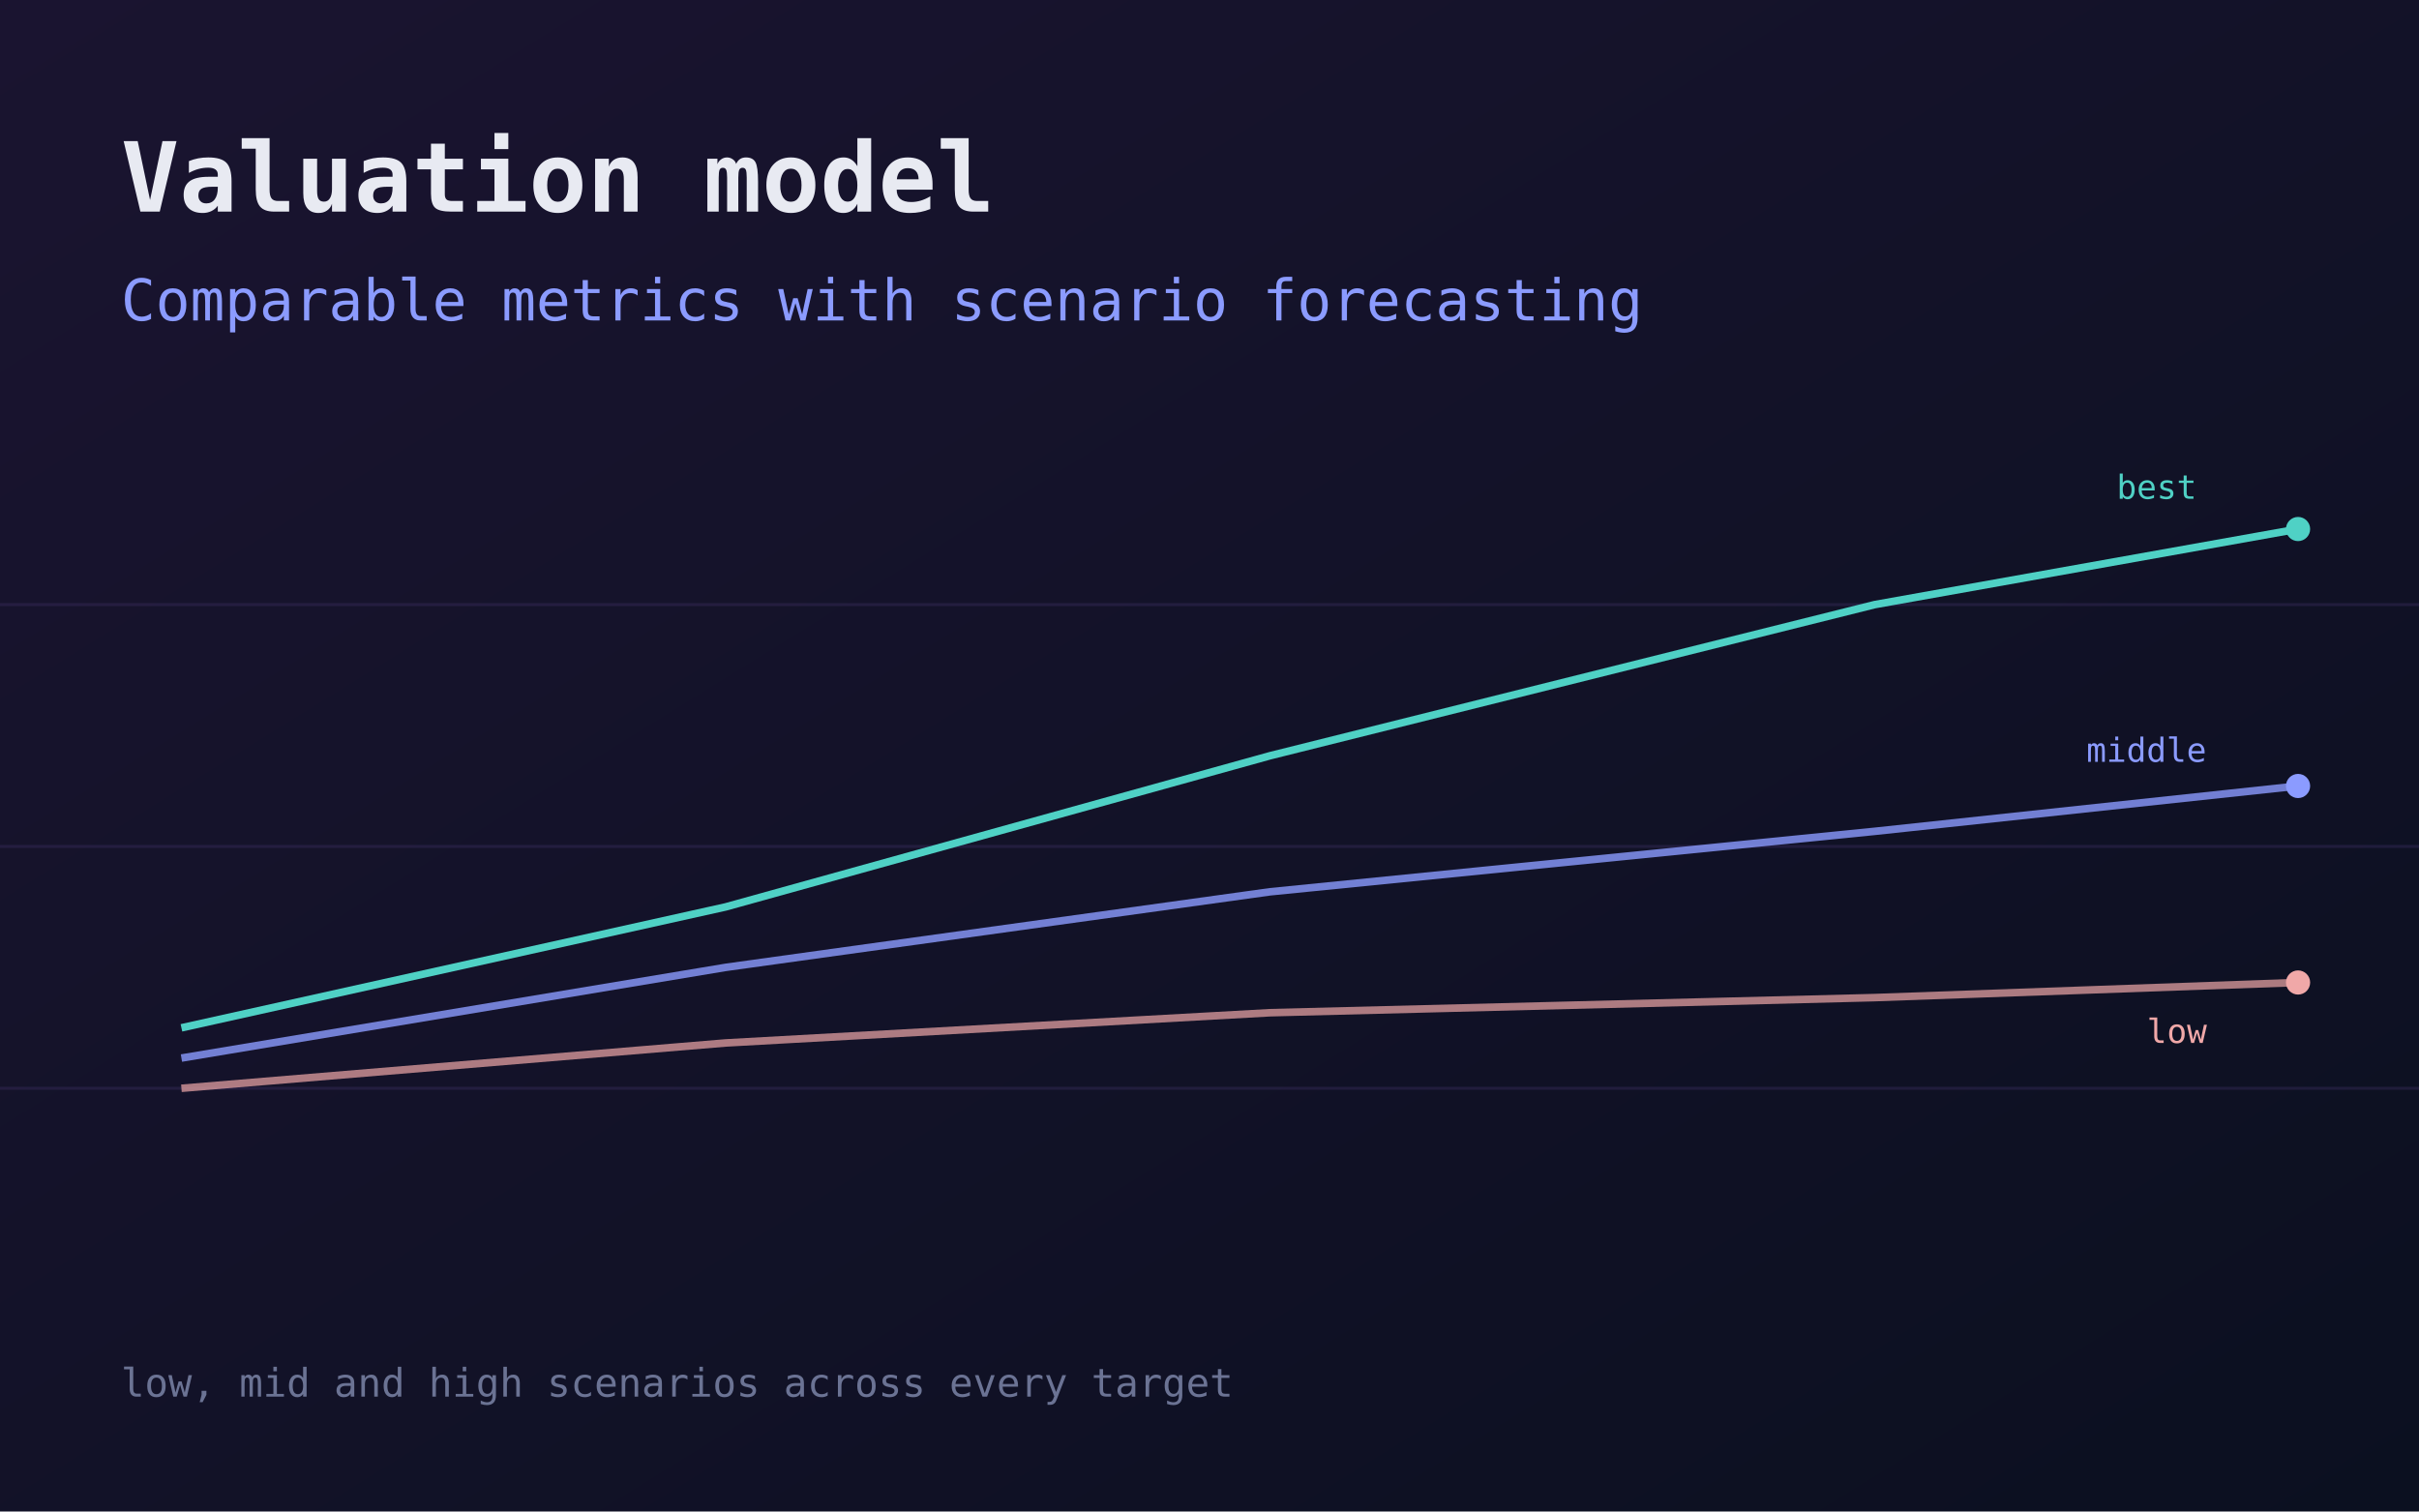
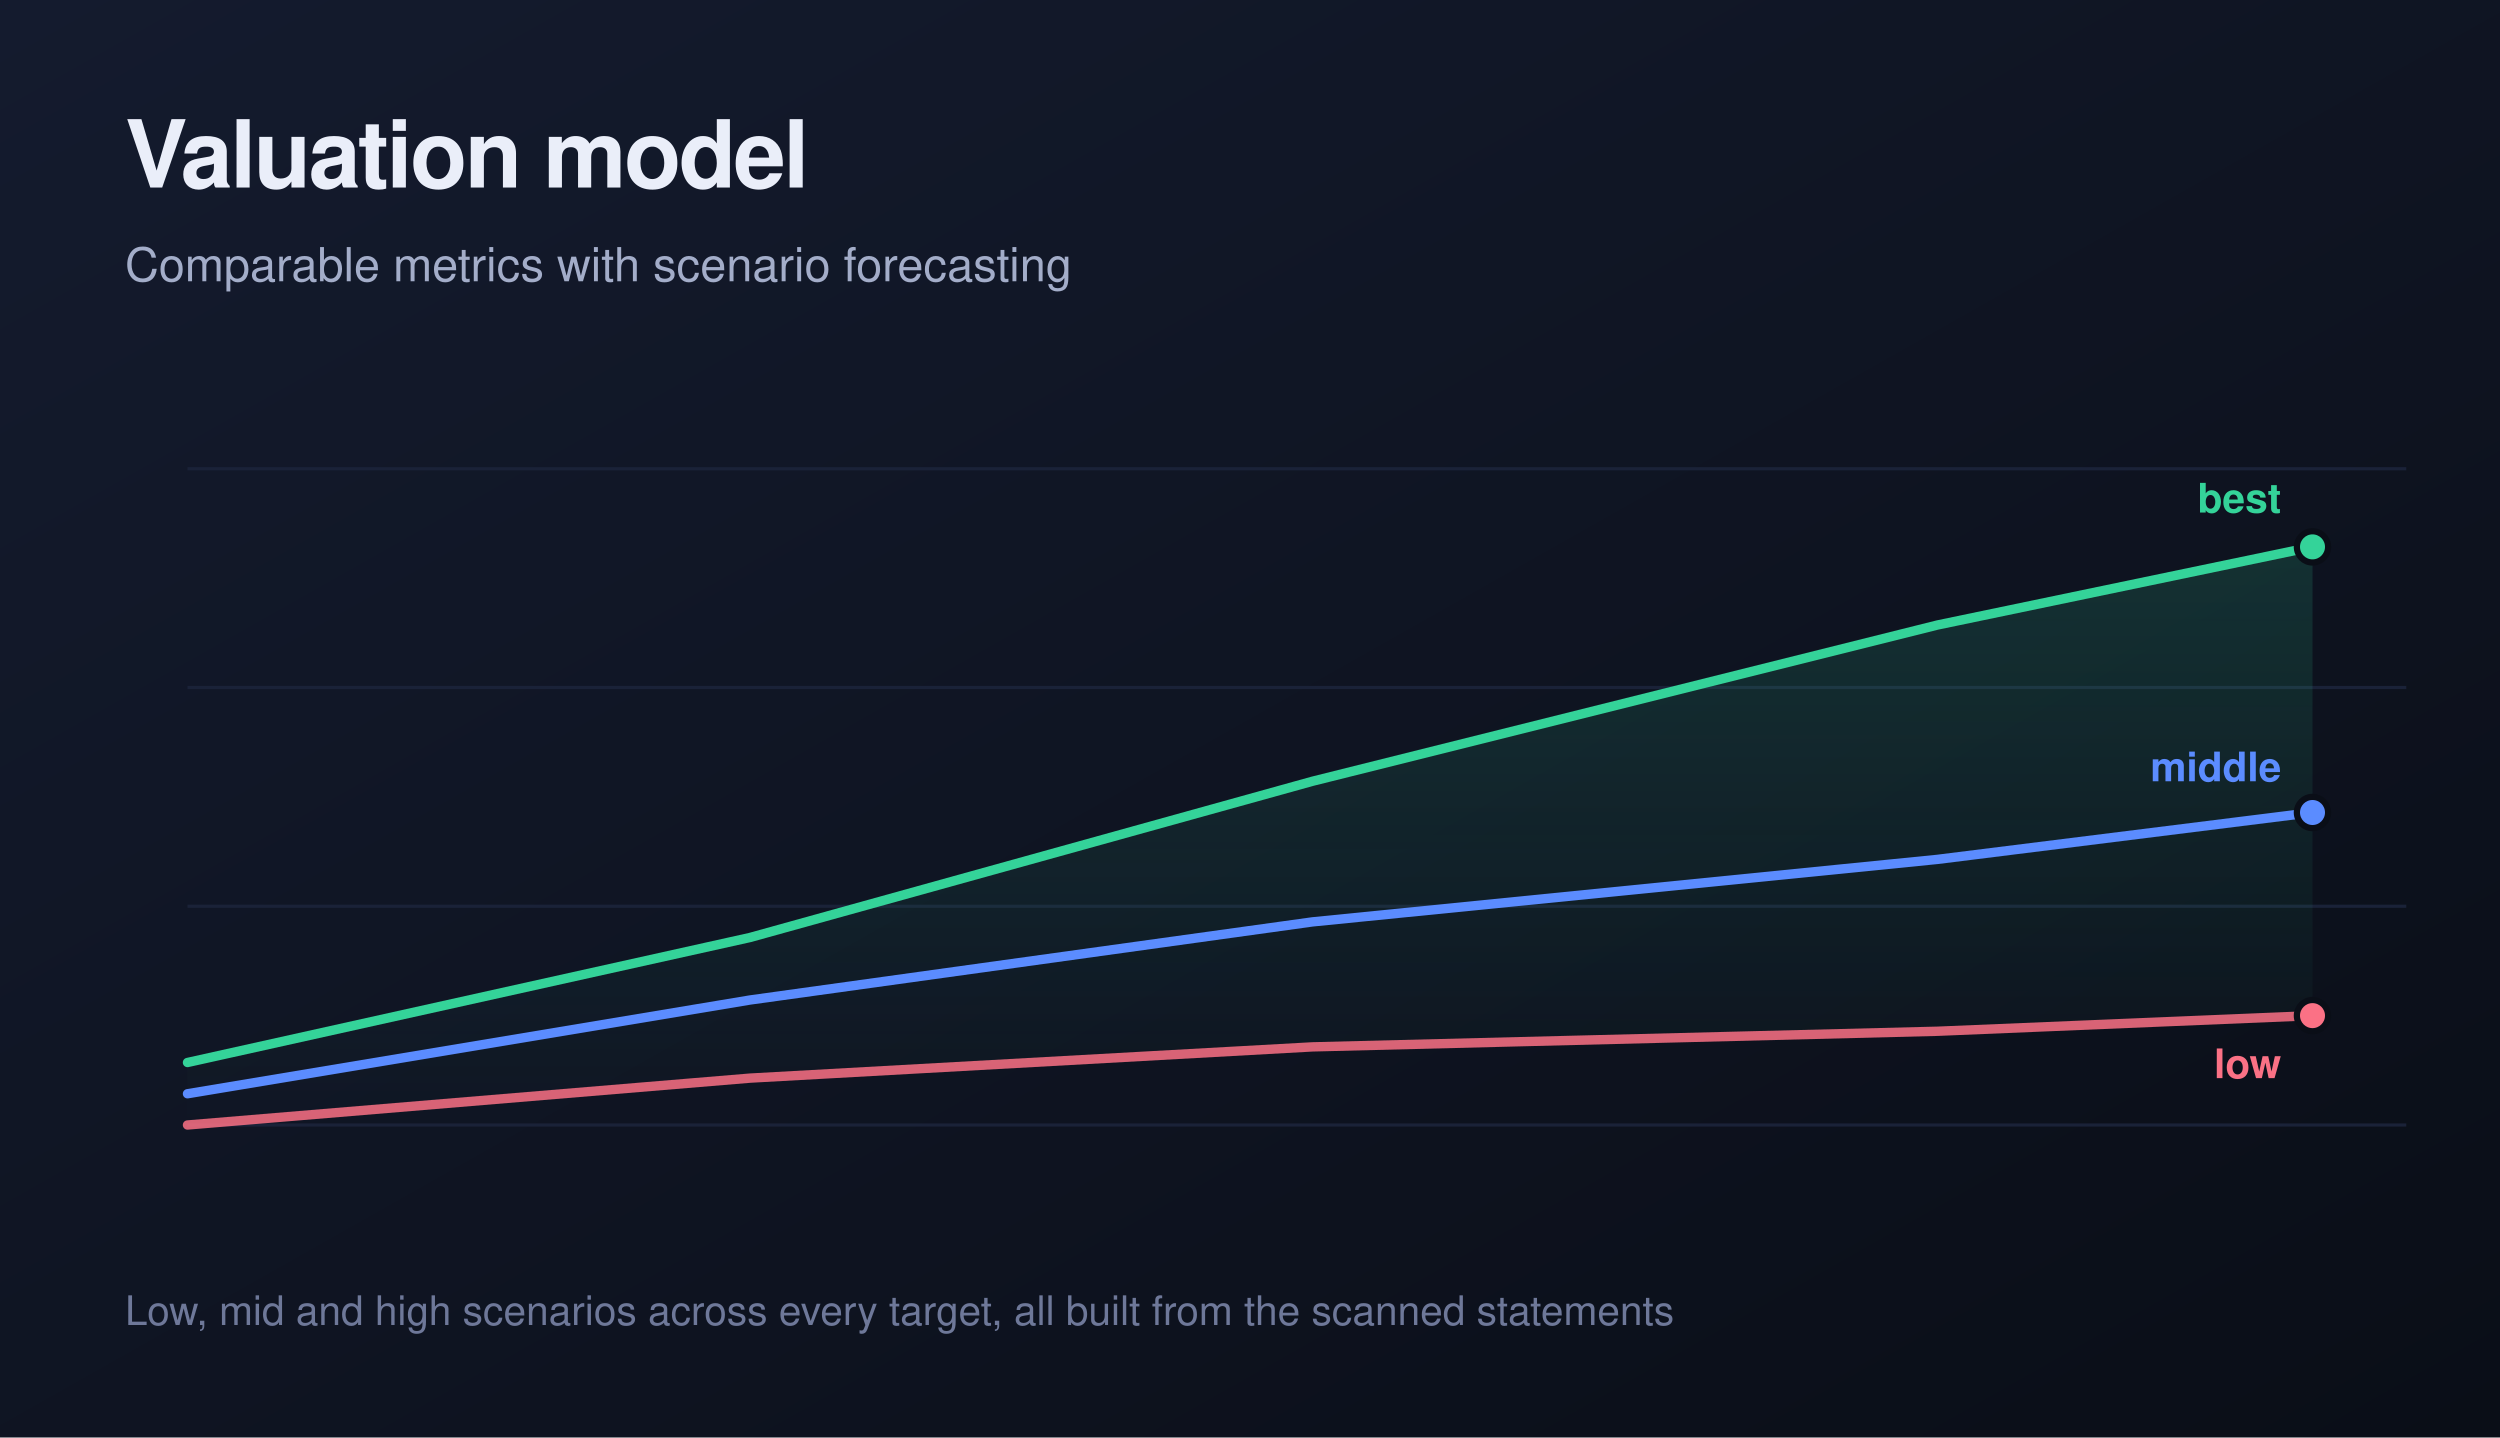
- <svg xmlns="http://www.w3.org/2000/svg" viewBox="0 0 800 500" font-family="JetBrains Mono, monospace">
+ <svg xmlns="http://www.w3.org/2000/svg" viewBox="0 0 800 460" font-family="Segoe UI, system-ui, -apple-system, Helvetica, sans-serif">
  <defs>
-     <linearGradient id="cig" x1="0" y1="0" x2="1" y2="1">
-       <stop offset="0" stop-color="#1a1430" />
-       <stop offset="1" stop-color="#0B1020" />
+     <linearGradient id="vbg" x1="0" y1="0" x2="1" y2="1">
+       <stop offset="0" stop-color="#141B2E" />
+       <stop offset="1" stop-color="#0A0E17" />
+     </linearGradient>
+     <linearGradient id="fan" x1="0" y1="0" x2="0" y2="1">
+       <stop offset="0" stop-color="#34D399" stop-opacity=".16" />
+       <stop offset="1" stop-color="#34D399" stop-opacity="0" />
    </linearGradient>
  </defs>
-   <rect width="800" height="500" fill="url(#cig)" />
-   <g opacity=".4" stroke="#3a2e5e">
-     <path d="M0 360 H800 M0 280 H800 M0 200 H800" stroke-width="1" />
+   <rect width="800" height="460" fill="url(#vbg)" />
+   <text x="40" y="60" fill="#EAEEF9" font-size="30" font-weight="600" letter-spacing="-.8">Valuation model</text>
+   <text x="40" y="90" fill="#A3ADC9" font-size="15">Comparable metrics with scenario forecasting</text>
+   <g stroke="#1A2238" stroke-width="1">
+     <line x1="60" y1="360" x2="770" y2="360" />
+     <line x1="60" y1="290" x2="770" y2="290" />
+     <line x1="60" y1="220" x2="770" y2="220" />
+     <line x1="60" y1="150" x2="770" y2="150" />
  </g>
-   <g fill="none" stroke-width="2.5">
-     <path stroke="#4FD1C5" d="M60 340 L240 300 L420 250 L620 200 L760 175" />
-     <path stroke="#8B9BFF" d="M60 350 L240 320 L420 295 L620 275 L760 260" opacity=".8" />
-     <path stroke="#F0A8A8" d="M60 360 L240 345 L420 335 L620 330 L760 325" opacity=".7" />
+   <path d="M60 340 L240 300 L420 250 L620 200 L740 175          L740 325 L620 330 L420 335 L240 345 L60 360 Z" fill="url(#fan)" />
+   <g fill="none" stroke-width="3" stroke-linecap="round" stroke-linejoin="round">
+     <path stroke="#34D399" d="M60 340 L240 300 L420 250 L620 200 L740 175" />
+     <path stroke="#5B8CFF" d="M60 350 L240 320 L420 295 L620 275 L740 260" />
+     <path stroke="#FB7185" d="M60 360 L240 345 L420 335 L620 330 L740 325" opacity=".85" />
  </g>
-   <g font-size="11">
-     <circle cx="760" cy="175" r="4" fill="#4FD1C5" />
-     <text x="700" y="165" fill="#4FD1C5">best</text>
-     <circle cx="760" cy="260" r="4" fill="#8B9BFF" />
-     <text x="690" y="252" fill="#8B9BFF">middle</text>
-     <circle cx="760" cy="325" r="4" fill="#F0A8A8" />
-     <text x="710" y="345" fill="#F0A8A8">low</text>
+   <g font-size="13" font-weight="600">
+     <circle cx="740" cy="175" r="5" fill="#34D399" stroke="#0A0E17" stroke-width="2" />
+     <text x="730" y="164" fill="#34D399" text-anchor="end">best</text>
+     <circle cx="740" cy="260" r="5" fill="#5B8CFF" stroke="#0A0E17" stroke-width="2" />
+     <text x="730" y="250" fill="#5B8CFF" text-anchor="end">middle</text>
+     <circle cx="740" cy="325" r="5" fill="#FB7185" stroke="#0A0E17" stroke-width="2" />
+     <text x="730" y="345" fill="#FB7185" text-anchor="end">low</text>
  </g>
-   <text x="40" y="70" fill="#E8EAF2" font-size="32" font-weight="bold">Valuation model</text>
-   <text x="40" y="106" fill="#8B9BFF" font-size="19">Comparable metrics with scenario forecasting</text>
-   <text x="40" y="462" fill="#6b7394" font-size="13">low, mid and high scenarios across every target</text>
+   <text x="40" y="424" fill="#6E7899" font-size="13">Low, mid and high scenarios across every target, all built from the scanned statements</text>
</svg>
